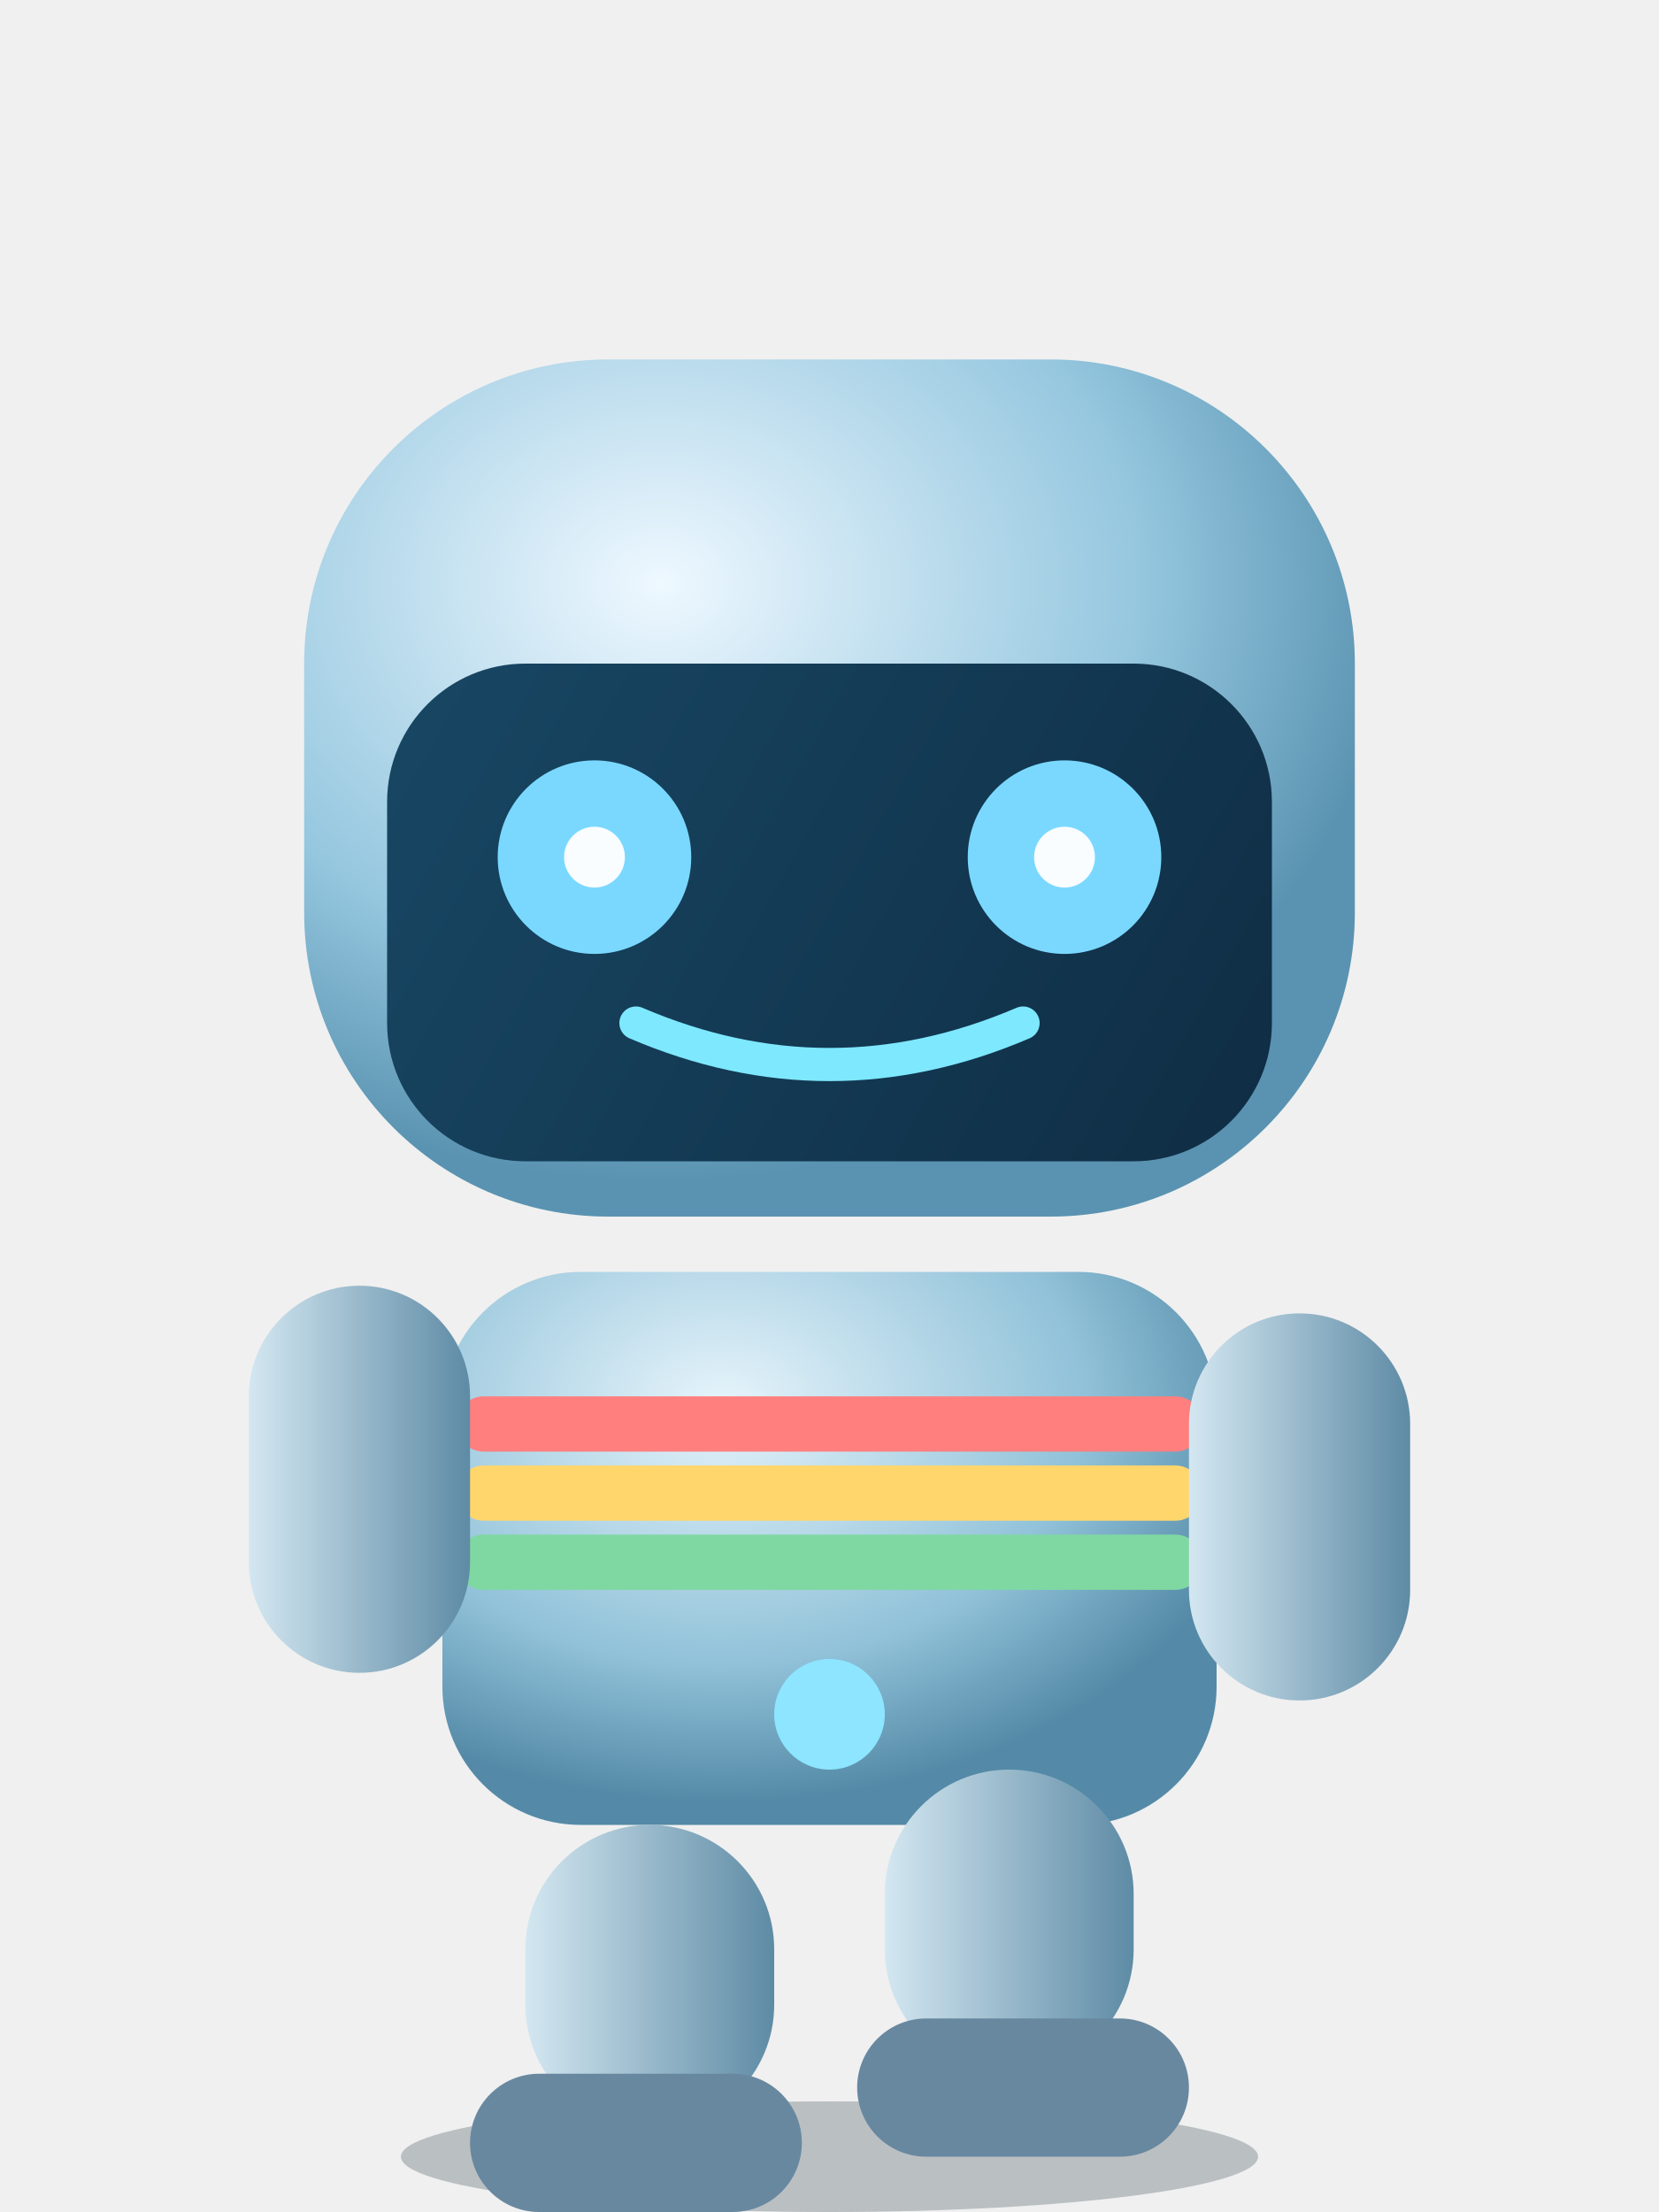
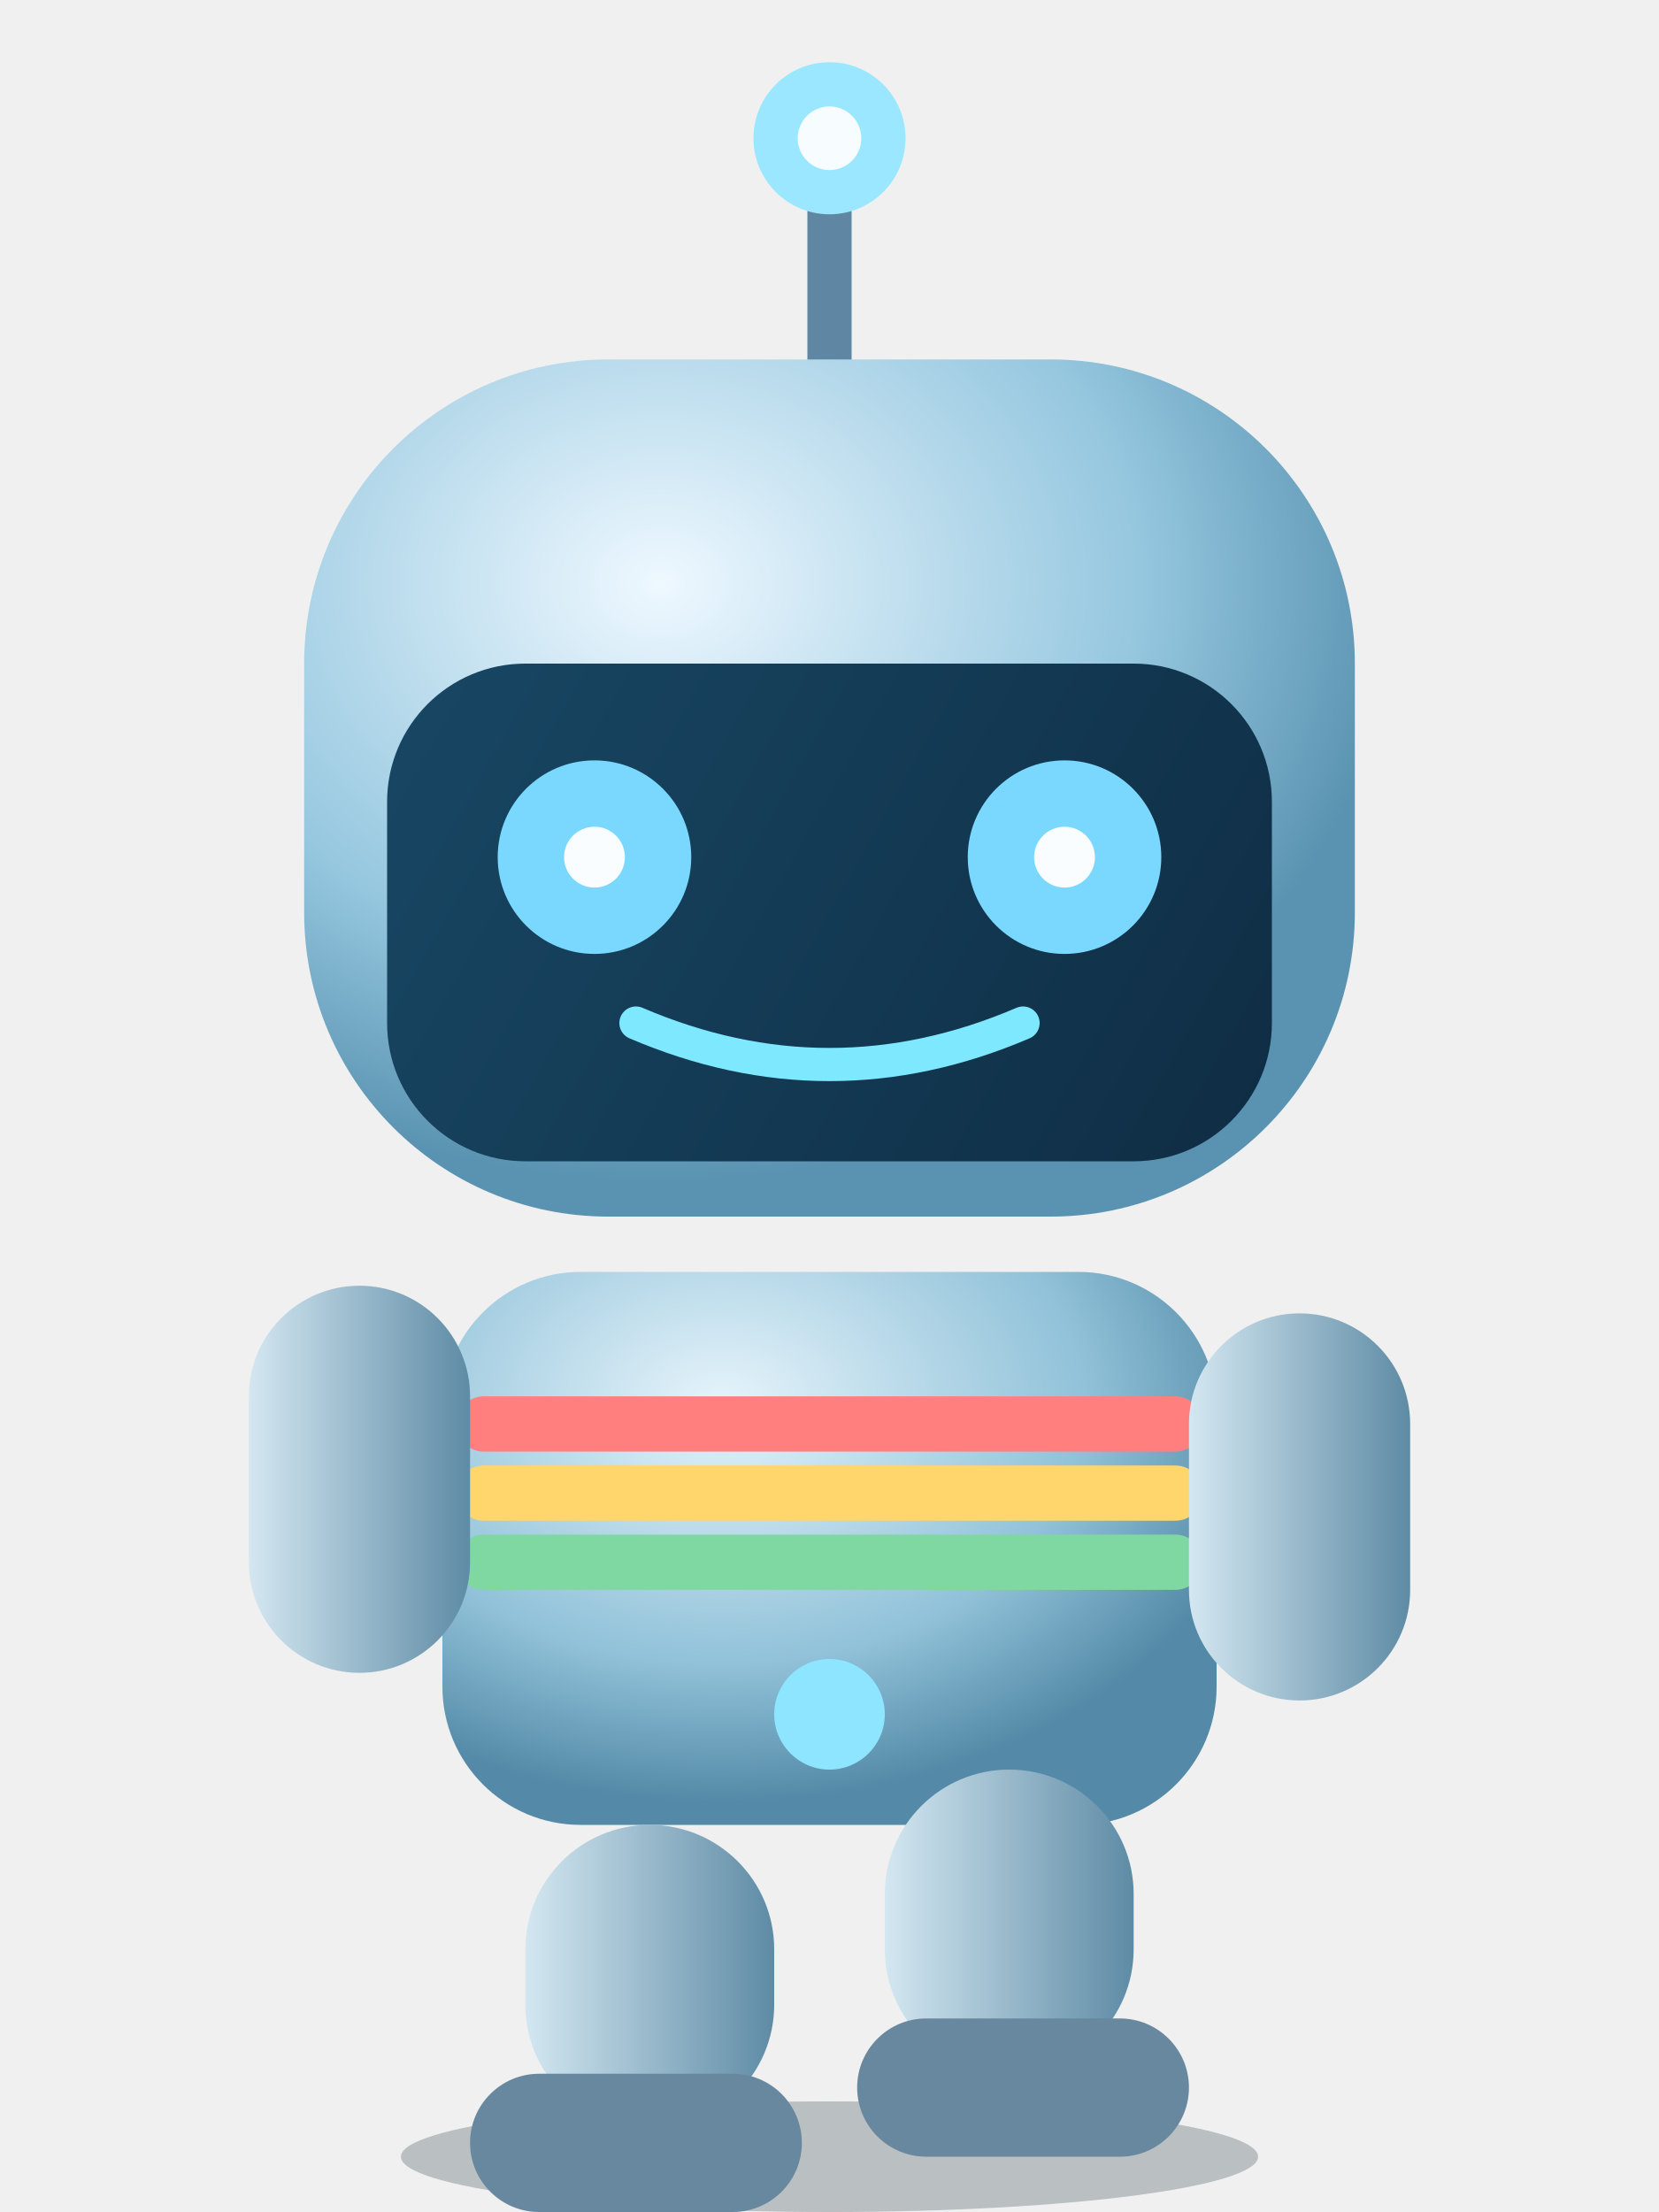
<svg xmlns="http://www.w3.org/2000/svg" width="120" height="160" viewBox="0 0 120 160" fill="none">
  <defs>
    <radialGradient id="head" cx="34%" cy="26%" r="70%">
      <stop offset="0%" stop-color="#eef8ff" />
      <stop offset="65%" stop-color="#95c7df" />
      <stop offset="100%" stop-color="#5a93b1" />
    </radialGradient>
    <radialGradient id="body" cx="36%" cy="24%" r="72%">
      <stop offset="0%" stop-color="#e6f4fb" />
      <stop offset="65%" stop-color="#91c2d9" />
      <stop offset="100%" stop-color="#548aa7" />
    </radialGradient>
    <linearGradient id="visor" x1="28" y1="48" x2="92" y2="84" gradientUnits="userSpaceOnUse">
      <stop offset="0%" stop-color="#184764" />
      <stop offset="100%" stop-color="#0f2d44" />
    </linearGradient>
    <linearGradient id="limb" x1="0" y1="0" x2="1" y2="0">
      <stop offset="0%" stop-color="#d3e7f1" />
      <stop offset="100%" stop-color="#5e8ba5" />
    </linearGradient>
  </defs>
  <ellipse cx="60" cy="156" rx="31" ry="4" fill="#102331" fill-opacity="0.24" />
  <g>
+     <path d="M60 26 L60 12" stroke="#5f87a3" stroke-width="3.2" stroke-linecap="round" />
+     <circle cx="60" cy="10" r="5.5" fill="#9be7ff" />
+     <circle cx="60" cy="10" r="2.3" fill="#ffffff" fill-opacity="0.92" />
    <rect x="22" y="26" width="76" height="62" rx="22" fill="url(#head)" />
    <rect x="28" y="48" width="64" height="36" rx="10" fill="url(#visor)" />
    <circle cx="43" cy="62" r="7" fill="#7ad8ff" />
    <circle cx="43" cy="62" r="2.2" fill="#ffffff" fill-opacity="0.95" />
    <circle cx="77" cy="62" r="7" fill="#7ad8ff" />
    <circle cx="77" cy="62" r="2.2" fill="#ffffff" fill-opacity="0.95" />
    <path d="M46 74 Q60 80 74 74" stroke="#7ee8ff" stroke-width="2.4" stroke-linecap="round" />
    <rect x="32" y="92" width="56" height="40" rx="10" fill="url(#body)" />
    <rect x="33" y="101" width="54" height="4" rx="2" fill="#ff7f7f" />
    <rect x="33" y="106" width="54" height="4" rx="2" fill="#ffd66b" />
    <rect x="33" y="111" width="54" height="4" rx="2" fill="#7fd8a2" />
    <circle cx="60" cy="124" r="4" fill="#8de5ff" />
    <rect x="18" y="93" width="16" height="28" rx="8" fill="url(#limb)" />
    <rect x="86" y="95" width="16" height="28" rx="8" fill="url(#limb)" />
    <rect x="38" y="132" width="18" height="22" rx="9" fill="url(#limb)" />
    <rect x="64" y="128" width="18" height="22" rx="9" fill="url(#limb)" />
    <rect x="34" y="150" width="24" height="10" rx="5" fill="#6888a0" />
    <rect x="62" y="146" width="24" height="10" rx="5" fill="#6888a0" />
  </g>
</svg>
